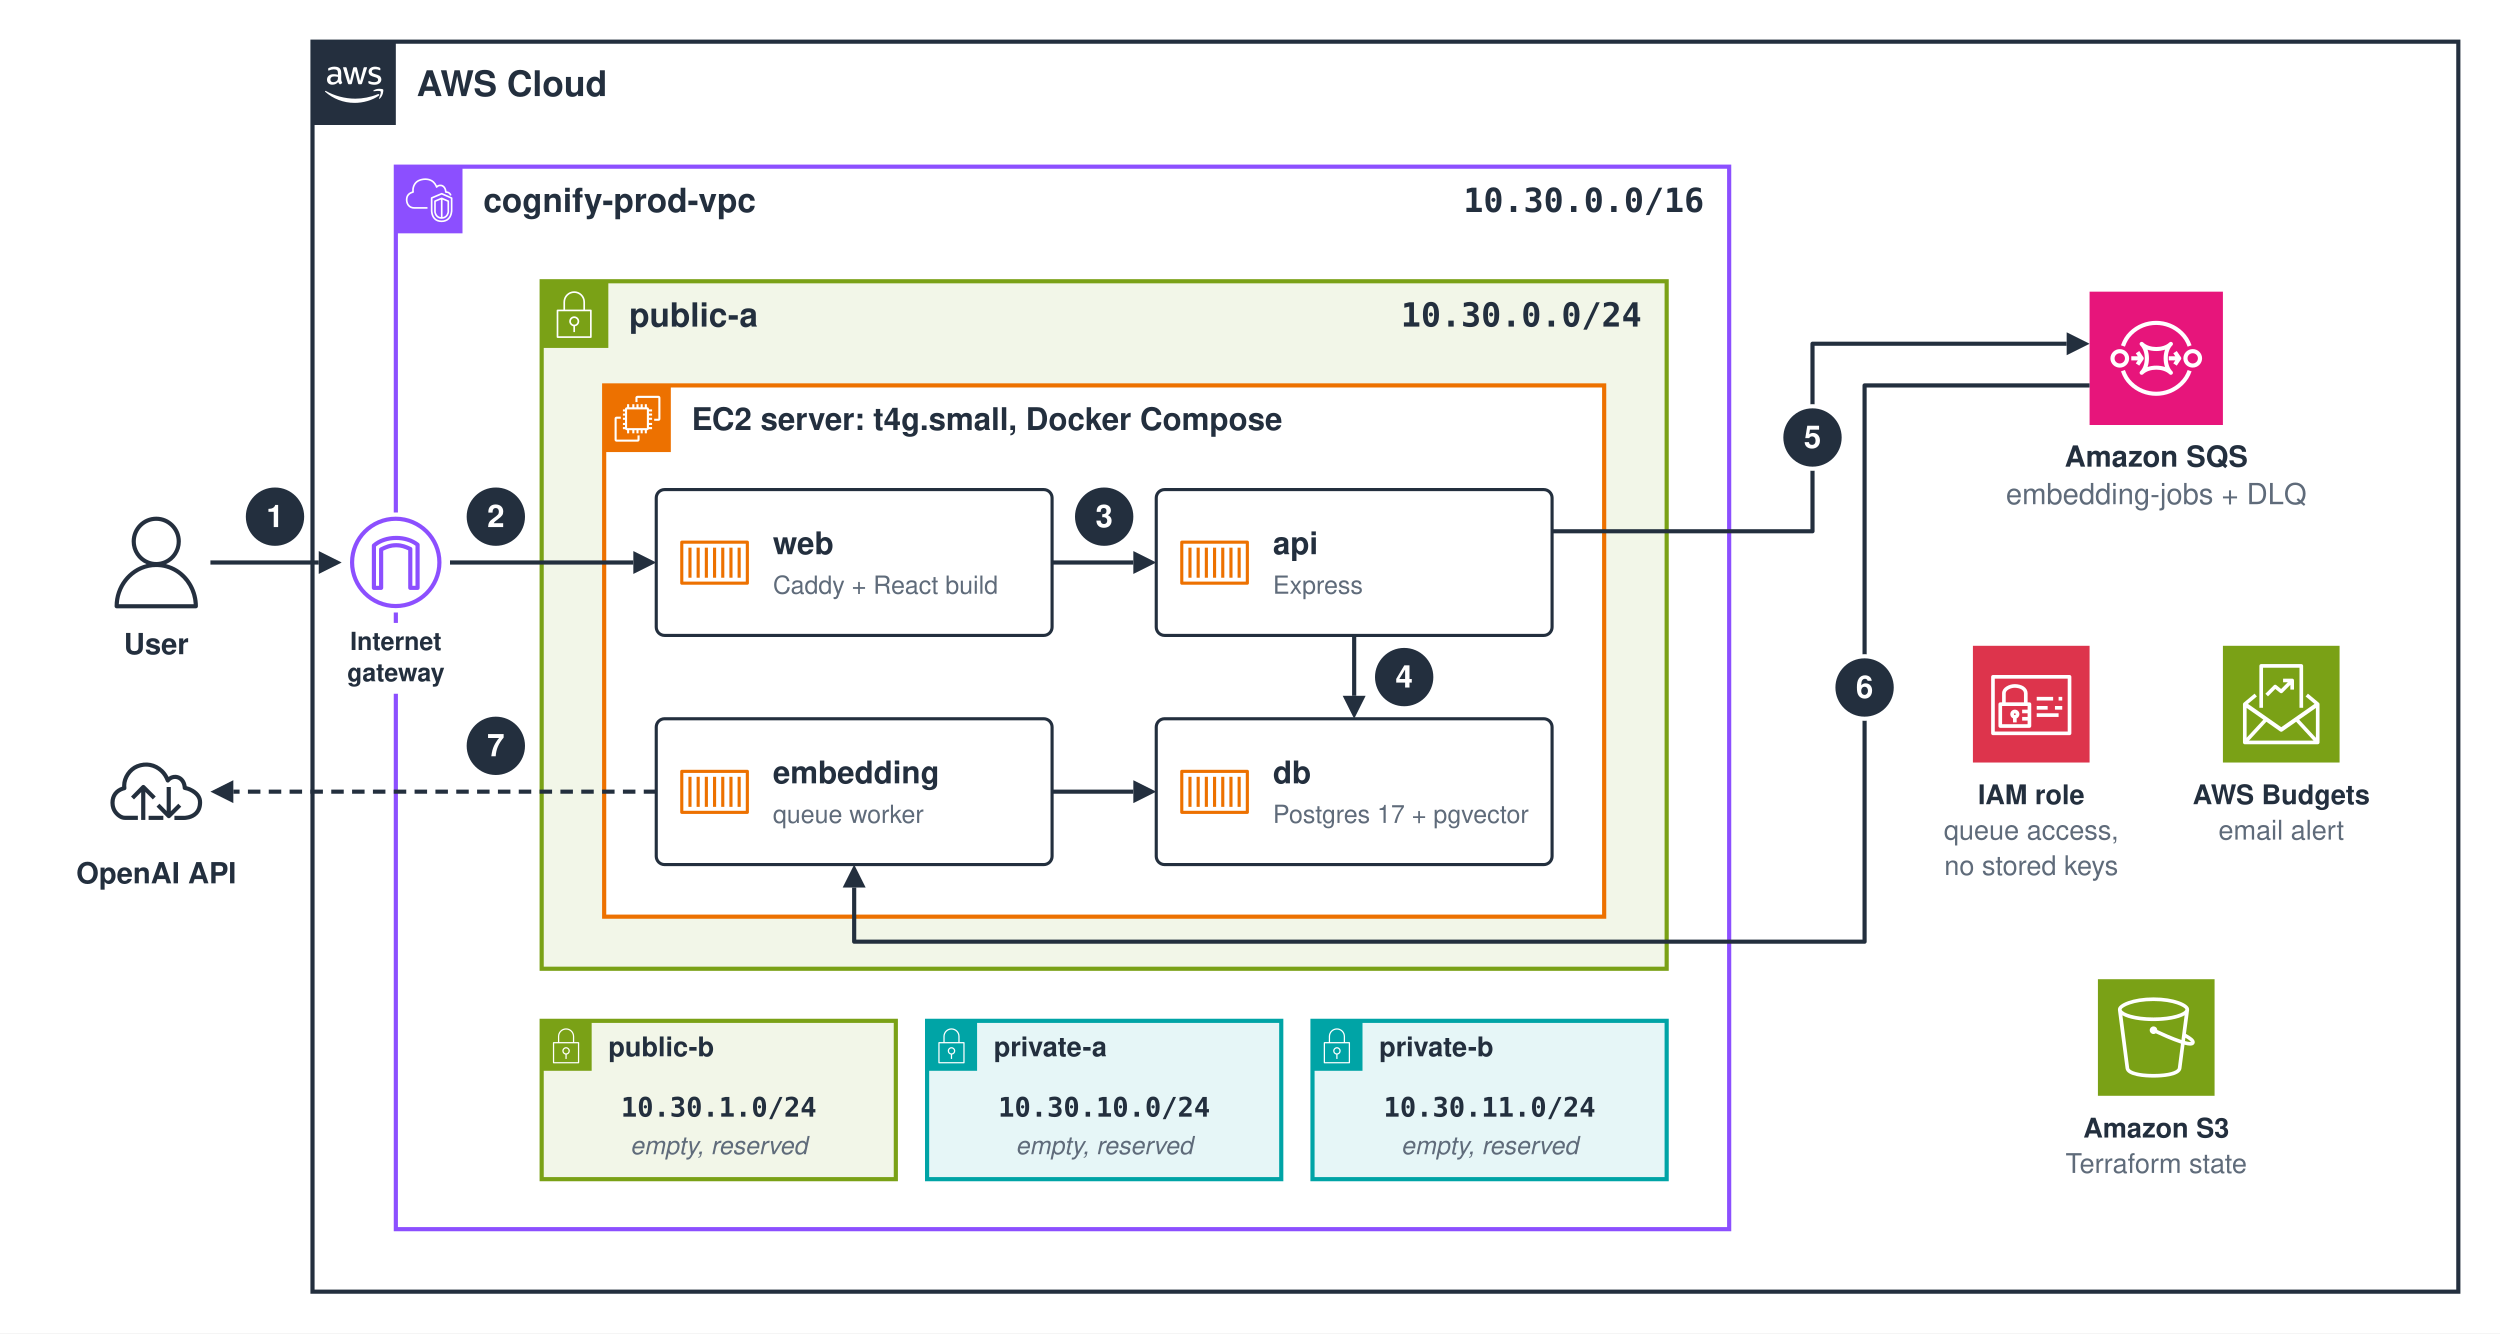
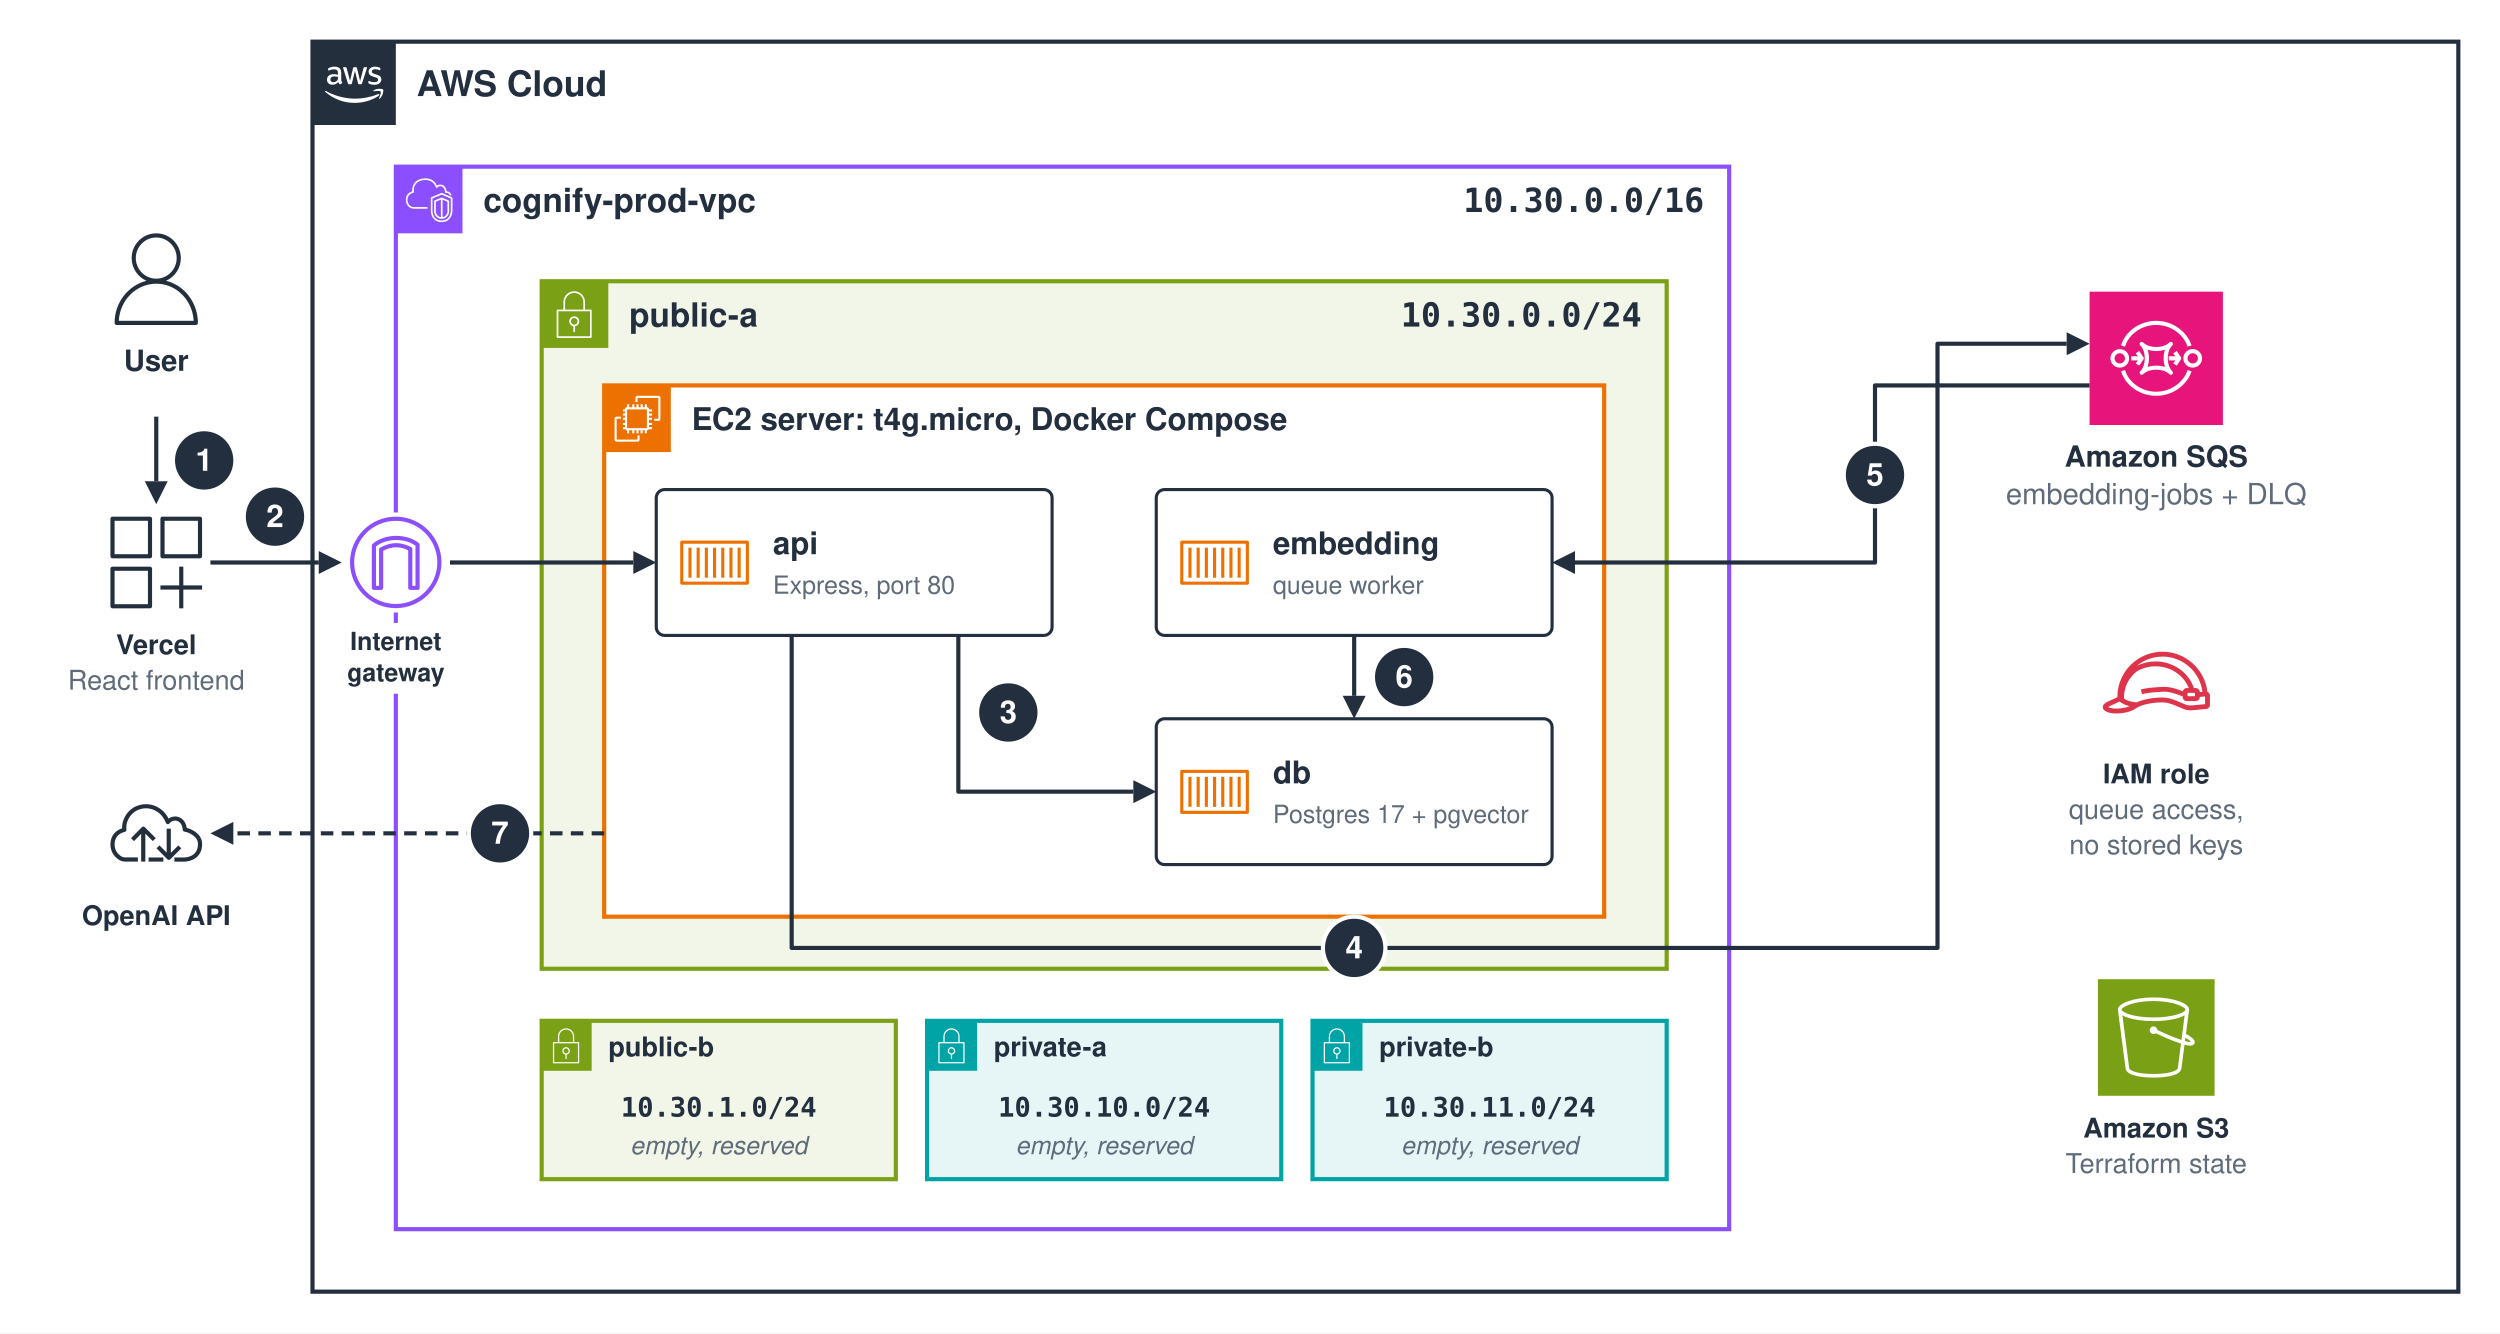
- <svg xmlns="http://www.w3.org/2000/svg" viewBox="0 0 1200 640" width="1200" height="640" role="img" aria-label="Target design: one EC2 instance running Docker Compose in a public subnet, with SQS, IAM, a budget alert and S3 for Terraform state">
+ <svg xmlns="http://www.w3.org/2000/svg" viewBox="0 0 1200 640" width="1200" height="640" role="img" aria-label="Design: a React frontend on Vercel, and one EC2 instance in a public subnet running the API, the embedding worker and Postgres, with SQS, an IAM role and S3 for Terraform state">
  <rect width="1200" height="640" fill="#fff" />
-   <svg x="51.0" y="246" width="48" height="48" viewBox="0 0 48 48">
+   <svg x="51.0" y="110" width="48" height="48" viewBox="0 0 48 48">
    <path fill="#242f3e" fill-rule="evenodd" d="M6.025 44c.499-9.915 8.37-17.822 17.975-17.822 3.248 0 6.43.914 9.205 2.644 5.149 3.211 8.448 8.961 8.769 15.178zm8.167-30.122c0-5.446 4.4-9.878 9.809-9.878 5.407 0 9.806 4.432 9.806 9.878 0 5.447-4.399 9.879-9.806 9.879-5.409 0-9.809-4.432-9.809-9.879m20.071 13.247a19.4 19.4 0 0 0-5.565-2.354 11.89 11.89 0 0 0 7.109-10.893C35.807 7.329 30.51 2 24.001 2c-6.512 0-11.809 5.329-11.809 11.878 0 4.877 2.938 9.072 7.125 10.9C10.545 26.981 4 35.2 4 45a1 1 0 0 0 1 1h38a1 1 0 0 0 1-1c0-7.281-3.731-14.13-9.737-17.875" />
  </svg>
-   <text x="75" y="314" font-family="'Helvetica Neue', Helvetica, Arial, sans-serif" font-size="14" font-weight="600" text-anchor="middle" fill="#232F3E">User</text>
-   <svg x="51.0" y="356" width="48" height="48" viewBox="0 0 48 48">
+   <text x="75" y="178" font-family="'Helvetica Neue', Helvetica, Arial, sans-serif" font-size="14" font-weight="600" text-anchor="middle" fill="#232F3E">User</text>
+   <svg x="51.0" y="246" width="48" height="48" viewBox="0 0 48 48">
+     <path fill="#232f3d" fill-rule="evenodd" d="M37 35h9v2h-9v9h-2v-9h-9v-2h9v-9h2zM4 44h16V28H4zm17-18H3a1 1 0 0 0-1 1v18a1 1 0 0 0 1 1h18a1 1 0 0 0 1-1V27a1 1 0 0 0-1-1m7-6h16V4H28zM45 2H27a1 1 0 0 0-1 1v18a1 1 0 0 0 1 1h18a1 1 0 0 0 1-1V3a1 1 0 0 0-1-1M4 20h16V4H4zM21 2H3a1 1 0 0 0-1 1v18a1 1 0 0 0 1 1h18a1 1 0 0 0 1-1V3a1 1 0 0 0-1-1" />
+   </svg>
+   <text x="75" y="314" font-family="'Helvetica Neue', Helvetica, Arial, sans-serif" font-size="13" font-weight="600" text-anchor="middle" fill="#232F3E">Vercel</text>
+   <text x="75" y="331" font-family="'Helvetica Neue', Helvetica, Arial, sans-serif" font-size="13" font-weight="400" text-anchor="middle" fill="#5F6B7A">React frontend</text>
+   <svg x="51.0" y="376" width="48" height="48" viewBox="0 0 48 48">
    <path fill="#232f3d" fill-rule="evenodd" d="m34.59 29.79-3.593 3.591V21.76h-2V33.27l-3.441-3.497-1.426 1.403 5.195 5.28c.188.19.443.297.709.298h.004c.265 0 .52-.106.707-.293l5.259-5.258zm-12.24-2.066 1.414-1.414-5.258-5.258a1 1 0 0 0-.707-.293h-.004a1 1 0 0 0-.709.3l-5.196 5.277 1.426 1.402 3.441-3.495v13.311h2V24.131zm-2.017 9.848 7.067.007.002-2-7.067-.007zm25.693-8.442c0 2.487-.754 4.498-2.243 5.975-2.451 2.435-6.007 2.485-6.287 2.485h-.012l-4.763-.005.002-2 4.768.005c.04 0 2.998-.02 4.894-1.914 1.089-1.088 1.641-2.617 1.641-4.546 0-1.182-.325-2.95-3.13-4.67-1.474-.903-2.855-1.2-3.379-1.286a1 1 0 0 1-.832-1.105c-.178-2.095-1.159-3.56-2.703-4.029-1.335-.404-2.764.068-3.645 1.204a.99.99 0 0 1-.941.376 1 1 0 0 1-.786-.64c-.618-1.666-1.511-3.063-2.655-4.157-1.41-1.348-5.28-4.249-10.751-2.039-3.135 1.267-5.593 4.905-5.593 8.283 0 .377.024.755.071 1.122a1 1 0 0 1-.817 1.111C7.02 23.764 4 25.157 4 29.298c0 3.145 1.799 4.884 3.308 5.79a3.36 3.36 0 0 0 1.721.473l6.152.006-.002 2-6.151-.006a5.35 5.35 0 0 1-2.75-.759C4.681 35.844 2 33.595 2 29.298c0-3.715 2.084-6.547 5.623-7.719q-.012-.255-.012-.512c0-4.204 2.943-8.562 6.845-10.137 4.545-1.837 9.361-.919 12.882 2.448 1.032.986 1.89 2.172 2.559 3.536a5.3 5.3 0 0 1 4.665-.788c2.189.664 3.672 2.597 4.053 5.234 1.133.282 2.31.772 3.326 1.395 2.749 1.683 4.085 3.77 4.085 6.375" />
  </svg>
-   <text x="75" y="424" font-family="'Helvetica Neue', Helvetica, Arial, sans-serif" font-size="14" font-weight="600" text-anchor="middle" fill="#232F3E">OpenAI API</text>
+   <text x="75" y="444" font-family="'Helvetica Neue', Helvetica, Arial, sans-serif" font-size="13" font-weight="600" text-anchor="middle" fill="#232F3E">OpenAI API</text>
  <rect x="150" y="20" width="1030" height="600" rx="0" fill="none" stroke="#232F3E" stroke-width="2" />
  <svg x="150" y="20" width="40" height="40" viewBox="0 0 40 40">
    <g fill="none" fill-rule="evenodd">
      <path fill="#242f3e" d="M0 0h40v40H0z" />
      <path fill="#fff" d="M32.698 23.9c.361.47-.4 2.4-.74 3.264-.105.262.117.365.35.168 1.512-1.284 1.904-3.975 1.593-4.363-.307-.386-2.95-.717-4.563.432-.249.177-.206.42.07.389.907-.112 2.93-.357 3.29.11m-.842 2.01c.518-.378.074-.941-.454-.72-3.513 1.464-7.327 2.173-10.8 2.173-5.143 0-10.127-1.39-14.156-3.695-.352-.202-.613.155-.319.414 3.733 3.316 8.67 5.309 14.147 5.309 3.91 0 8.451-1.208 11.582-3.481m-2.144-5.215a6.6 6.6 0 0 1-1.459-.161q-.714-.163-1.093-.373-.233-.128-.29-.258a.7.7 0 0 1-.059-.26v-.47q0-.29.216-.292.083.002.173.033.091.034.241.098.48.21 1.044.324.564.113 1.126.113.895 0 1.384-.308a.97.97 0 0 0 .49-.873.88.88 0 0 0-.258-.65q-.256-.258-.952-.484l-1.375-.421q-1.045-.325-1.517-.938a2.17 2.17 0 0 1-.472-1.347q0-.581.258-1.027.255-.445.676-.761.427-.314.99-.478A4.3 4.3 0 0 1 30.025 12q.315 0 .64.04a6.3 6.3 0 0 1 1.15.252q.248.082.4.162a.9.9 0 0 1 .28.227.5.5 0 0 1 .083.308v.436q0 .291-.217.29-.114.002-.364-.111c-.54-.24-1.15-.356-1.82-.356q-.815 0-1.262.258-.448.26-.448.827 0 .388.283.655.281.267 1.044.51l1.342.423q1.028.322 1.466.888.441.568.441 1.295 0 .6-.25 1.078-.248.477-.689.817a3.1 3.1 0 0 1-1.05.518q-.615.179-1.343.178m-12.165-.244q-.248.002-.365-.087-.117-.09-.199-.365l-2.222-7.157a1.8 1.8 0 0 1-.082-.371q0-.227.233-.227h.927q.265 0 .374.09.106.086.19.364l1.59 6.12 1.477-6.12q.066-.278.181-.364.116-.09.38-.09h.765q.263 0 .38.09.116.086.182.364l1.493 6.2 1.64-6.2q.082-.278.19-.364.109-.09.373-.09h.878q.233 0 .233.227a1 1 0 0 1-.016.144 2 2 0 0 1-.068.227l-2.286 7.157q-.083.275-.2.365-.116.088-.364.087h-.813q-.264.001-.38-.094-.116-.099-.182-.373l-1.476-5.96-1.457 5.96q-.067.274-.183.373-.116.095-.38.094zM9.94 19.449q.465 0 .98-.17.513-.17.893-.592.232-.259.324-.591.09-.33.09-.801v-.388a8 8 0 0 0-1.757-.211q-.945 0-1.408.373-.464.37-.465 1.07 0 .645.35.978.347.332.993.332m3.846-1.408q0 .517.107.825.11.31.307.664a.4.4 0 0 1 .066.209q0 .148-.182.276l-.597.39a.5.5 0 0 1-.248.08.4.4 0 0 1-.282-.128 2 2 0 0 1-.339-.43 6 6 0 0 1-.29-.544q-1.112 1.28-2.785 1.28-1.194.001-1.89-.664-.696-.664-.696-1.78 0-1.182.863-1.903.86-.72 2.32-.721.48 0 1.002.073t1.084.203v-.68q.001-1.052-.446-1.482-.446-.428-1.54-.428a4.5 4.5 0 0 0-1.02.12 7.5 7.5 0 0 0-1.02.315 3 3 0 0 1-.33.122.7.7 0 0 1-.15.024q-.199.001-.2-.292v-.452q.001-.228.068-.323.066-.099.265-.195a6 6 0 0 1 1.192-.421 6 6 0 0 1 1.476-.18c1.126 0 1.952.254 2.477.754q.787.753.788 2.275z" />
    </g>
  </svg>
  <text x="200" y="46.12" font-family="'Helvetica Neue', Helvetica, Arial, sans-serif" font-size="17" font-weight="600" text-anchor="start" fill="#232F3E">AWS Cloud</text>
  <rect x="190" y="80" width="640" height="510" rx="0" fill="none" stroke="#8C4FFF" stroke-width="2" />
  <svg x="190" y="80" width="32" height="32" viewBox="0 0 40 40">
    <g fill="none" fill-rule="evenodd">
      <path fill="#8c4fff" d="M0 0h40v40H0z" />
      <path fill="#fff" d="m30.97 21.03-2.943-1.264v10.49c2.545-.353 2.932-2.969 2.948-3.088zm-3.943 9.24V19.76l-3.035 1.272v6.201c.013.054.445 2.767 3.035 3.036m.306-11.723a.5.5 0 0 1 .39.001l3.945 1.692a.5.5 0 0 1 .303.46v6.533c-.183 1.447-1.357 4.063-4.527 4.063-3.075 0-4.254-2.612-4.448-3.994l-.004-6.603c0-.2.12-.383.306-.46zm5.65.637-5.461-2.406-5.53 2.327v7.128c-.001.042-.054 2.868 1.657 4.623.917.941 2.194 1.42 3.795 1.42 1.602 0 2.887-.48 3.819-1.423 1.735-1.758 1.72-4.585 1.72-4.613zM31.98 31.55c-1.127 1.144-2.654 1.725-4.536 1.725-1.884 0-3.404-.58-4.517-1.727-2.005-2.063-1.94-5.197-1.935-5.329v-7.446a.5.5 0 0 1 .305-.46l6.035-2.54a.5.5 0 0 1 .396.003l5.956 2.625c.182.08.299.26.299.457v7.375c.002.125.027 3.255-2.003 5.317m-20.988-7.314h8v1h-8c-2.811 0-4.811-2.016-4.98-5.016A4 4 0 0 1 6 19.841c0-2.509 1.318-4.223 3.817-4.979a8 8 0 0 1-.032-.647c0-2.916 1.577-5.445 4.017-6.445 3.298-1.348 7.042-.894 9.106 1.104a8.2 8.2 0 0 1 1.76 2.485c.609-.45 1.4-.66 2.349-.614 1.78.09 3.149 1.713 3.433 4.007 1.498.124 2.485.883 3.01 2.308l-.937.346c-.428-1.157-1.208-1.673-2.531-1.673a.5.5 0 0 1-.5-.47c-.138-2.338-1.406-3.463-2.526-3.519-.945-.053-1.645.22-2.08.791a.5.5 0 0 1-.472.193.5.5 0 0 1-.395-.323 7.4 7.4 0 0 0-1.807-2.814c-1.788-1.73-5.09-2.099-8.031-.895-2.063.845-3.396 3.011-3.396 5.52 0 .272.035.695.066.958a.5.5 0 0 1-.376.544C8.169 16.29 7 17.678 7 19.841c0 .101-.001.201.009.302.14 2.495 1.703 4.093 3.983 4.093" />
    </g>
  </svg>
  <text x="232" y="101.76" font-family="'Helvetica Neue', Helvetica, Arial, sans-serif" font-size="16" font-weight="600" text-anchor="start" fill="#232F3E">cognify-prod-vpc</text>
  <text x="818" y="101.76" font-family="Menlo, Consolas, 'DejaVu Sans Mono', monospace" font-size="16" font-weight="700" text-anchor="end" fill="#232F3E">10.30.0.0/16</text>
  <rect x="260" y="135" width="540" height="330" rx="0" fill="#F2F6E8" stroke="#7AA116" stroke-width="2" />
  <svg x="260" y="135" width="32" height="32" viewBox="0 0 40 40">
    <g fill="none" fill-rule="evenodd">
      <path fill="#7aa116" d="M0 0h40v40H0z" />
      <path fill="#fff" d="M19.536 22.049c1.106 0 2.006.899 2.006 2.005s-.9 2.006-2.006 2.006-2.006-.9-2.006-2.006.9-2.005 2.006-2.005m-.524 4.958v3.494h1v-3.489a3 3 0 0 0 2.53-2.958 3.01 3.01 0 0 0-3.006-3.005 3.01 3.01 0 0 0-3.006 3.005 3.006 3.006 0 0 0 2.482 2.953M10 33.014h19.012V18H10zm4.046-20.53A5.49 5.49 0 0 1 19.529 7a5.49 5.49 0 0 1 5.483 5.484V17H14.046zM29.512 17h-3.5v-4.516A6.49 6.49 0 0 0 19.529 6a6.49 6.49 0 0 0-6.483 6.484V17H9.5a.5.5 0 0 0-.5.5v16.014a.5.5 0 0 0 .5.5h20.012a.5.5 0 0 0 .5-.5V17.5a.5.5 0 0 0-.5-.5" />
    </g>
  </svg>
  <text x="302" y="156.76" font-family="'Helvetica Neue', Helvetica, Arial, sans-serif" font-size="16" font-weight="600" text-anchor="start" fill="#232F3E">public-a</text>
  <text x="788" y="156.76" font-family="Menlo, Consolas, 'DejaVu Sans Mono', monospace" font-size="16" font-weight="700" text-anchor="end" fill="#232F3E">10.30.0.0/24</text>
  <rect x="290" y="185" width="480" height="255" rx="0" fill="#fff" stroke="#ED7100" stroke-width="2" />
  <svg x="290" y="185" width="32" height="32" viewBox="0 0 64 64">
    <g fill="none" fill-rule="evenodd">
      <path fill="#ed7100" d="M0 0h64v64H0z" />
      <path fill="#fff" d="M22 41h19V23H22zm21-18h3v2h-3v2h3v2h-3v2h3v2h-3v3h3v2h-3v2h3v2h-3.137c-.255.587-.84 1-1.519 1H41v3h-2v-3h-2v3h-2v-3h-2v3h-2v-3h-2v3h-2v-3h-3v3h-2v-3h-.344a1.66 1.66 0 0 1-1.519-1H18v-2h2v-2h-2v-2h2v-3h-2v-2h2v-2h-2v-2h2v-2h-2v-2h2v-.344c0-.913.743-1.656 1.656-1.656H22v-3h2v3h3v-3h2v3h2v-3h2v3h2v-3h2v3h2v-3h2v3h.344c.913 0 1.656.743 1.656 1.656zM32 52H12V32h4v-2h-4.157A1.845 1.845 0 0 0 10 31.843v20.314c0 1.016.826 1.843 1.843 1.843h20.314A1.845 1.845 0 0 0 34 52.157V48h-2zm22-40.157v20.314A1.845 1.845 0 0 1 52.157 34H48v-2h4V12H32v4h-2v-4.157c0-1.016.826-1.843 1.843-1.843h20.314c1.017 0 1.843.827 1.843 1.843" />
    </g>
  </svg>
-   <text x="332" y="206.4" font-family="'Helvetica Neue', Helvetica, Arial, sans-serif" font-size="15" font-weight="600" text-anchor="start" fill="#232F3E">EC2 server: t4g.small, Docker Compose</text>
+   <text x="332" y="206.4" font-family="'Helvetica Neue', Helvetica, Arial, sans-serif" font-size="15" font-weight="600" text-anchor="start" fill="#232F3E">EC2 server: t4g.micro, Docker Compose</text>
  <rect x="315" y="235" width="190" height="70" rx="4" fill="#fff" stroke="#232F3E" stroke-width="1.5" />
  <svg x="325" y="252" width="36" height="36" viewBox="0 0 48 48">
    <path fill="#ed7100" fill-rule="evenodd" d="M38.725 33.735h2V14.497h-2zm-5.246 0h2V14.497h-2zm-5.247 0h2V14.497h-2zm-5.246 0h2V14.497h-2zm-5.247 0h2V14.497h-2zm-5.246 0h2V14.497h-2zm-5.247 0h2V14.497h-2zm-3.247 2.497h39.973V12H3.999zM44.972 10H3a1 1 0 0 0-1 1v26.233a1 1 0 0 0 1 1h41.972a1 1 0 0 0 1-1V11a1 1 0 0 0-1-1" />
  </svg>
-   <text x="371" y="266" font-family="'Helvetica Neue', Helvetica, Arial, sans-serif" font-size="15" font-weight="700" text-anchor="start" fill="#232F3E">web</text>
-   <text x="371" y="285" font-family="'Helvetica Neue', Helvetica, Arial, sans-serif" font-size="12" font-weight="400" text-anchor="start" fill="#5F6B7A">Caddy + React build</text>
+   <text x="371" y="266" font-family="'Helvetica Neue', Helvetica, Arial, sans-serif" font-size="15" font-weight="700" text-anchor="start" fill="#232F3E">api</text>
+   <text x="371" y="285" font-family="'Helvetica Neue', Helvetica, Arial, sans-serif" font-size="12" font-weight="400" text-anchor="start" fill="#5F6B7A">Express, port 80</text>
  <rect x="555" y="235" width="190" height="70" rx="4" fill="#fff" stroke="#232F3E" stroke-width="1.5" />
  <svg x="565" y="252" width="36" height="36" viewBox="0 0 48 48">
    <path fill="#ed7100" fill-rule="evenodd" d="M38.725 33.735h2V14.497h-2zm-5.246 0h2V14.497h-2zm-5.247 0h2V14.497h-2zm-5.246 0h2V14.497h-2zm-5.247 0h2V14.497h-2zm-5.246 0h2V14.497h-2zm-5.247 0h2V14.497h-2zm-3.247 2.497h39.973V12H3.999zM44.972 10H3a1 1 0 0 0-1 1v26.233a1 1 0 0 0 1 1h41.972a1 1 0 0 0 1-1V11a1 1 0 0 0-1-1" />
  </svg>
-   <text x="611" y="266" font-family="'Helvetica Neue', Helvetica, Arial, sans-serif" font-size="15" font-weight="700" text-anchor="start" fill="#232F3E">api</text>
-   <text x="611" y="285" font-family="'Helvetica Neue', Helvetica, Arial, sans-serif" font-size="12" font-weight="400" text-anchor="start" fill="#5F6B7A">Express</text>
-   <rect x="315" y="345" width="190" height="70" rx="4" fill="#fff" stroke="#232F3E" stroke-width="1.5" />
-   <svg x="325" y="362" width="36" height="36" viewBox="0 0 48 48">
-     <path fill="#ed7100" fill-rule="evenodd" d="M38.725 33.735h2V14.497h-2zm-5.246 0h2V14.497h-2zm-5.247 0h2V14.497h-2zm-5.246 0h2V14.497h-2zm-5.247 0h2V14.497h-2zm-5.246 0h2V14.497h-2zm-5.247 0h2V14.497h-2zm-3.247 2.497h39.973V12H3.999zM44.972 10H3a1 1 0 0 0-1 1v26.233a1 1 0 0 0 1 1h41.972a1 1 0 0 0 1-1V11a1 1 0 0 0-1-1" />
-   </svg>
-   <text x="371" y="376" font-family="'Helvetica Neue', Helvetica, Arial, sans-serif" font-size="15" font-weight="700" text-anchor="start" fill="#232F3E">embedding</text>
-   <text x="371" y="395" font-family="'Helvetica Neue', Helvetica, Arial, sans-serif" font-size="12" font-weight="400" text-anchor="start" fill="#5F6B7A">queue worker</text>
+   <text x="611" y="266" font-family="'Helvetica Neue', Helvetica, Arial, sans-serif" font-size="15" font-weight="700" text-anchor="start" fill="#232F3E">embedding</text>
+   <text x="611" y="285" font-family="'Helvetica Neue', Helvetica, Arial, sans-serif" font-size="12" font-weight="400" text-anchor="start" fill="#5F6B7A">queue worker</text>
  <rect x="555" y="345" width="190" height="70" rx="4" fill="#fff" stroke="#232F3E" stroke-width="1.5" />
  <svg x="565" y="362" width="36" height="36" viewBox="0 0 48 48">
    <path fill="#ed7100" fill-rule="evenodd" d="M38.725 33.735h2V14.497h-2zm-5.246 0h2V14.497h-2zm-5.247 0h2V14.497h-2zm-5.246 0h2V14.497h-2zm-5.247 0h2V14.497h-2zm-5.246 0h2V14.497h-2zm-5.247 0h2V14.497h-2zm-3.247 2.497h39.973V12H3.999zM44.972 10H3a1 1 0 0 0-1 1v26.233a1 1 0 0 0 1 1h41.972a1 1 0 0 0 1-1V11a1 1 0 0 0-1-1" />
  </svg>
  <text x="611" y="376" font-family="'Helvetica Neue', Helvetica, Arial, sans-serif" font-size="15" font-weight="700" text-anchor="start" fill="#232F3E">db</text>
  <text x="611" y="395" font-family="'Helvetica Neue', Helvetica, Arial, sans-serif" font-size="12" font-weight="400" text-anchor="start" fill="#5F6B7A">Postgres 17 + pgvector</text>
  <rect x="260" y="490" width="170" height="76" rx="0" fill="#F2F6E8" stroke="#7AA116" stroke-width="2" />
  <svg x="260" y="490" width="24" height="24" viewBox="0 0 40 40">
    <g fill="none" fill-rule="evenodd">
      <path fill="#7aa116" d="M0 0h40v40H0z" />
      <path fill="#fff" d="M19.536 22.049c1.106 0 2.006.899 2.006 2.005s-.9 2.006-2.006 2.006-2.006-.9-2.006-2.006.9-2.005 2.006-2.005m-.524 4.958v3.494h1v-3.489a3 3 0 0 0 2.53-2.958 3.01 3.01 0 0 0-3.006-3.005 3.01 3.01 0 0 0-3.006 3.005 3.006 3.006 0 0 0 2.482 2.953M10 33.014h19.012V18H10zm4.046-20.53A5.49 5.49 0 0 1 19.529 7a5.49 5.49 0 0 1 5.483 5.484V17H14.046zM29.512 17h-3.5v-4.516A6.49 6.49 0 0 0 19.529 6a6.49 6.49 0 0 0-6.483 6.484V17H9.5a.5.5 0 0 0-.5.5v16.014a.5.5 0 0 0 .5.5h20.012a.5.5 0 0 0 .5-.5V17.5a.5.5 0 0 0-.5-.5" />
    </g>
  </svg>
  <text x="292" y="507" font-family="'Helvetica Neue', Helvetica, Arial, sans-serif" font-size="13" font-weight="600" text-anchor="start" fill="#232F3E">public-b</text>
  <text x="345" y="536" font-family="Menlo, Consolas, 'DejaVu Sans Mono', monospace" font-size="13" font-weight="700" text-anchor="middle" fill="#232F3E">10.30.1.0/24</text>
  <text x="345" y="554" font-family="'Helvetica Neue', Helvetica, Arial, sans-serif" font-size="12" font-weight="400" text-anchor="middle" fill="#5F6B7A" font-style="italic">empty, reserved</text>
  <rect x="445" y="490" width="170" height="76" rx="0" fill="#E6F6F7" stroke="#00A4A6" stroke-width="2" />
  <svg x="445" y="490" width="24" height="24" viewBox="0 0 40 40">
    <g fill="none" fill-rule="evenodd">
      <path fill="#00a4a6" d="M0 0h40v40H0z" />
      <path fill="#fff" d="M19.536 22.049c1.106 0 2.006.899 2.006 2.005s-.9 2.006-2.006 2.006-2.006-.9-2.006-2.006.9-2.005 2.006-2.005m-.524 4.958v3.494h1v-3.489a3 3 0 0 0 2.53-2.958 3.01 3.01 0 0 0-3.006-3.005 3.01 3.01 0 0 0-3.006 3.005 3.006 3.006 0 0 0 2.482 2.953M10 33.014h19.012V18H10zm4.046-20.53A5.49 5.49 0 0 1 19.529 7a5.49 5.49 0 0 1 5.483 5.484V17H14.046zM29.512 17h-3.5v-4.516A6.49 6.49 0 0 0 19.529 6a6.49 6.49 0 0 0-6.483 6.484V17H9.5a.5.5 0 0 0-.5.5v16.014a.5.5 0 0 0 .5.5h20.012a.5.5 0 0 0 .5-.5V17.5a.5.5 0 0 0-.5-.5" />
    </g>
  </svg>
  <text x="477" y="507" font-family="'Helvetica Neue', Helvetica, Arial, sans-serif" font-size="13" font-weight="600" text-anchor="start" fill="#232F3E">private-a</text>
  <text x="530" y="536" font-family="Menlo, Consolas, 'DejaVu Sans Mono', monospace" font-size="13" font-weight="700" text-anchor="middle" fill="#232F3E">10.30.10.0/24</text>
  <text x="530" y="554" font-family="'Helvetica Neue', Helvetica, Arial, sans-serif" font-size="12" font-weight="400" text-anchor="middle" fill="#5F6B7A" font-style="italic">empty, reserved</text>
  <rect x="630" y="490" width="170" height="76" rx="0" fill="#E6F6F7" stroke="#00A4A6" stroke-width="2" />
  <svg x="630" y="490" width="24" height="24" viewBox="0 0 40 40">
    <g fill="none" fill-rule="evenodd">
      <path fill="#00a4a6" d="M0 0h40v40H0z" />
      <path fill="#fff" d="M19.536 22.049c1.106 0 2.006.899 2.006 2.005s-.9 2.006-2.006 2.006-2.006-.9-2.006-2.006.9-2.005 2.006-2.005m-.524 4.958v3.494h1v-3.489a3 3 0 0 0 2.53-2.958 3.01 3.01 0 0 0-3.006-3.005 3.01 3.01 0 0 0-3.006 3.005 3.006 3.006 0 0 0 2.482 2.953M10 33.014h19.012V18H10zm4.046-20.53A5.49 5.49 0 0 1 19.529 7a5.49 5.49 0 0 1 5.483 5.484V17H14.046zM29.512 17h-3.5v-4.516A6.49 6.49 0 0 0 19.529 6a6.49 6.49 0 0 0-6.483 6.484V17H9.5a.5.5 0 0 0-.5.5v16.014a.5.5 0 0 0 .5.5h20.012a.5.5 0 0 0 .5-.5V17.5a.5.5 0 0 0-.5-.5" />
    </g>
  </svg>
  <text x="662" y="507" font-family="'Helvetica Neue', Helvetica, Arial, sans-serif" font-size="13" font-weight="600" text-anchor="start" fill="#232F3E">private-b</text>
  <text x="715" y="536" font-family="Menlo, Consolas, 'DejaVu Sans Mono', monospace" font-size="13" font-weight="700" text-anchor="middle" fill="#232F3E">10.30.11.0/24</text>
  <text x="715" y="554" font-family="'Helvetica Neue', Helvetica, Arial, sans-serif" font-size="12" font-weight="400" text-anchor="middle" fill="#5F6B7A" font-style="italic">empty, reserved</text>
  <rect x="166" y="246" width="48" height="48" rx="0" fill="#fff" />
  <svg x="166" y="246" width="48" height="48" viewBox="0 0 48 48">
    <path fill="#8c4fff" fill-rule="evenodd" d="M33.431 35.178h-1.498V17.502a1 1 0 0 0-.589-.911l-.092-.042c-2.009-.907-4.088-1.846-7.076-1.846-3.123 0-5.415 1.009-7.68 2.134a1 1 0 0 0-.556.896v17.445h-1.463V16.312c2.434-1.98 5.943-3.107 9.71-3.107 3.5 0 6.838.997 9.244 2.748zm-9.245-23.973c-4.425 0-8.569 1.419-11.37 3.895a1 1 0 0 0-.339.749v20.329a1 1 0 0 0 1 1h3.463a1 1 0 0 0 1-1V18.356c1.92-.927 3.78-1.653 6.236-1.653 2.335 0 4.033.675 5.757 1.446v18.029a1 1 0 0 0 1 1h3.498a1 1 0 0 0 1-1v-20.72c0-.304-.139-.592-.378-.783-2.774-2.205-6.735-3.47-10.867-3.47m-.232 32.704C12.952 43.909 4 34.957 4 23.954S12.952 4 23.954 4C34.957 4 43.91 12.95 43.91 23.954c0 11.003-8.952 19.955-19.955 19.955m0-41.91C11.848 2 2 11.85 2 23.955c0 12.107 9.85 21.955 21.955 21.955 12.106 0 21.955-9.848 21.955-21.955C45.91 11.849 36.06 2 23.954 2" />
  </svg>
  <rect x="160" y="299" width="60" height="34" rx="0" fill="#fff" />
  <text x="190" y="312" font-family="'Helvetica Neue', Helvetica, Arial, sans-serif" font-size="12" font-weight="600" text-anchor="middle" fill="#232F3E">Internet</text>
  <text x="190" y="327" font-family="'Helvetica Neue', Helvetica, Arial, sans-serif" font-size="12" font-weight="600" text-anchor="middle" fill="#232F3E">gateway</text>
  <svg x="1003.0" y="140" width="64" height="64" viewBox="0 0 64 64">
    <g fill="none" fill-rule="evenodd">
      <path fill="#e7157b" d="M0 0h64v64H0z" />
      <path fill="#fff" d="m23.847 35.514 1.999-2.95a.98.98 0 0 0 .002-1.096l-2-2.976-1.665 1.092.96 1.429h-3.127v1.975h3.136l-.967 1.427zm17.996-.002 2-2.964a.98.98 0 0 0 0-1.096l-2-2.962-1.664 1.095.964 1.429h-3.131v1.975h3.13l-.963 1.427zM28.494 32c0 1.485-.232 2.896-.667 4.154a13.4 13.4 0 0 1 4.188-.654c1.44 0 2.879.218 4.188.654-.434-1.258-.667-2.669-.667-4.154 0-1.483.233-2.894.667-4.152-2.62.872-5.755.872-8.376 0 .435 1.258.667 2.669.667 4.152m-4.19 7.62a.98.98 0 0 1 0-1.397c1.372-1.356 2.19-3.682 2.19-6.223 0-2.539-.818-4.865-2.19-6.221a.98.98 0 0 1 0-1.397 1.007 1.007 0 0 1 1.413 0c2.942 2.907 9.654 2.907 12.597 0a1.007 1.007 0 0 1 1.414 0 .98.98 0 0 1 0 1.397c-1.373 1.356-2.193 3.682-2.193 6.221s.82 4.867 2.193 6.223a.98.98 0 0 1 0 1.397 1 1 0 0 1-.707.29 1 1 0 0 1-.707-.29c-2.943-2.907-9.655-2.907-12.597 0a1.007 1.007 0 0 1-1.414 0m26.969-9.357a2.5 2.5 0 0 0-1.764-.722 2.5 2.5 0 0 0-1.763.722 2.43 2.43 0 0 0-.731 1.741c0 .66.26 1.278.73 1.743a2.52 2.52 0 0 0 3.528 0 2.446 2.446 0 0 0 0-3.484m1.413 4.88a4.5 4.5 0 0 1-3.177 1.3 4.5 4.5 0 0 1-3.177-1.3 4.38 4.38 0 0 1-1.317-3.139c0-1.185.468-2.3 1.317-3.139a4.5 4.5 0 0 1 3.177-1.3c1.2 0 2.329.462 3.177 1.301a4.406 4.406 0 0 1 0 6.277M16.254 30.28a2.5 2.5 0 0 0-1.762-.721c-.667 0-1.293.256-1.765.72a2.447 2.447 0 0 0 0 3.486c.942.929 2.586.93 3.527 0a2.447 2.447 0 0 0 0-3.485m1.414 4.881a4.5 4.5 0 0 1-3.176 1.3 4.5 4.5 0 0 1-3.178-1.3 4.407 4.407 0 0 1 0-6.278 4.5 4.5 0 0 1 3.178-1.3c1.2 0 2.328.462 3.176 1.3a4.407 4.407 0 0 1 0 6.278m25.763 8.175c-6.329 6.253-16.627 6.253-22.956 0-1.634-1.614-2.651-3.275-3.513-5.732l-1.89.647c.968 2.762 2.125 4.64 3.99 6.481C22.616 48.245 27.284 50 31.952 50c4.67 0 9.338-1.755 12.892-5.268 1.989-1.964 3.22-3.904 4.111-6.485l-1.891-.64c-.788 2.279-1.874 3.991-3.633 5.729M16.96 26.399l-1.887-.649c.96-2.728 2.153-4.667 3.993-6.484 7.105-7.021 18.667-7.021 25.772 0 1.943 1.919 3.211 3.919 4.114 6.484l-1.887.649c-.81-2.3-1.899-4.016-3.64-5.737-6.327-6.25-16.62-6.25-22.946 0-1.633 1.614-2.653 3.277-3.519 5.737" />
    </g>
  </svg>
  <text x="1035" y="224" font-family="'Helvetica Neue', Helvetica, Arial, sans-serif" font-size="14" font-weight="600" text-anchor="middle" fill="#232F3E">Amazon SQS</text>
  <text x="1035" y="242" font-family="'Helvetica Neue', Helvetica, Arial, sans-serif" font-size="14" font-weight="400" text-anchor="middle" fill="#5F6B7A">embedding-jobs + DLQ</text>
-   <svg x="947.0" y="310" width="56" height="56" viewBox="0 0 64 64">
-     <g fill="none" fill-rule="evenodd">
-       <path fill="#dd344c" d="M0 0h64v64H0z" />
-       <path fill="#fff" d="M12 47h40V18H12zm42-30v31a1 1 0 0 1-1 1H11a1 1 0 0 1-1-1V17a1 1 0 0 1 1-1h42a1 1 0 0 1 1 1M35 39h12v-2H35zm10-4h4v-2h-4zm-10 0h6v-2h-6zm-12.5 2.5a.5.5 0 1 0 1.002-.002.5.5 0 0 0-1.002.002m3 0a2.5 2.5 0 0 1-1.5 2.288V42h-2v-2.212a2.5 2.5 0 0 1-1.5-2.288c0-1.378 1.121-2.5 2.5-2.5s2.5 1.122 2.5 2.5M16 42.995 29.995 43l.001-2H27v-2h2.997l.001-2H27v-2h2.999L30 33.005 16.005 33zm2-11.994 10.001.003.001-5.004c0-1.024-.802-1.727-1.28-2.055-.875-.6-2.548-.945-3.72-.945H23c-2.127 0-4.997 1.232-4.998 3zm-3.707 13.7a1 1 0 0 1-.293-.707L14.005 32a1 1 0 0 1 1-1H16l.002-5c.001-3.089 3.874-5 6.998-5h.002c1.565 0 3.651.473 4.852 1.295 1.385.951 2.149 2.267 2.148 3.705l-.001 5.005.999.001a1 1 0 0 1 1 1L31.995 44a1 1 0 0 1-1 1L15 44.994a1 1 0 0 1-.707-.293M47 30h2v-2h-2zm-12 0h9v-2h-9z" />
-     </g>
+   <svg x="1007.0" y="300" width="56" height="56" viewBox="0 0 48 48">
+     <path fill="#dd344c" fill-rule="evenodd" d="M44.083 32.581a72.853 72.853 0 0 0-2.082.191l-.168.018c-1.765.182-3.763.387-4.714.257-.594-.085-1.688-.56-2.848-1.063-1.966-.852-4.414-1.914-6.627-2.084-3.046-.234-8.31.34-11.703 1.931-1.962-.088-3.782-.616-5.196-1.488a46 46 0 0 1-.012-.649c0-4.136 1.938-8.015 5.32-10.65a15.2 15.2 0 0 1 7.66-2.052c6.12 0 11.553 3.617 13.672 8.942h-.813c-.814 0-1.496.576-1.663 1.34l-.412-.156c-2.03-.783-4.813-1.854-8.031-1.663-4.705.276-7.02.56-8.843 1.08l.549 1.924c1.668-.477 3.868-.74 8.41-1.008 2.785-.158 5.338.818 7.195 1.533.395.153.752.286 1.09.407v.205c0 .939.766 1.704 1.705 1.704h3.647c.937 0 1.7-.762 1.704-1.698l.354-.032a176 176 0 0 0 1.595-.151l.21-.021zM9.799 34.249c-2.65.363-4.742.039-5.608-.496.525-.371 1.71-.89 2.544-1.254a44 44 0 0 0 2.16-1.004c1.154.879 2.583 1.538 4.165 1.931-.915.368-2.048.658-3.261.823M36.868 29.3h3.055v-1.366h-3.055zM26.586 13c8.368 0 15.396 6.295 16.43 14.492q-.43.042-.912.086l-.185.016a1.704 1.704 0 0 0-1.7-1.66h-.711c-2.201-6.477-8.576-10.942-15.795-10.942-2.674 0-5.29.612-7.641 1.775q.024-.022.046-.042A16.6 16.6 0 0 1 26.586 13m18.94 14.794a1.6 1.6 0 0 0-.497-.298C43.983 18.185 36.049 11 26.586 11a18.6 18.6 0 0 0-11.732 4.175 18.5 18.5 0 0 0-6.85 14.406c0 .041.004.082.004.123-.667.335-1.372.655-2.073.962-2.136.934-3.68 1.608-3.91 2.826-.057.309-.067.914.52 1.502 1.038 1.037 3.028 1.409 5.05 1.409.842 0 1.688-.064 2.474-.172 1.339-.182 3.839-.673 5.536-1.915 2.678-1.941 8.733-2.667 11.886-2.422 1.879.145 4.155 1.132 5.985 1.925 1.396.607 2.5 1.085 3.366 1.208 1.19.163 3.136-.037 5.195-.248l.173-.017a63 63 0 0 1 1.592-.151c.215-.021.428-.036.712-.056.88-.062 1.569-.8 1.569-1.68v-3.829c0-.478-.202-.934-.556-1.252" />
  </svg>
-   <text x="975" y="386" font-family="'Helvetica Neue', Helvetica, Arial, sans-serif" font-size="13" font-weight="600" text-anchor="middle" fill="#232F3E">IAM role</text>
-   <text x="975" y="403" font-family="'Helvetica Neue', Helvetica, Arial, sans-serif" font-size="13" font-weight="400" text-anchor="middle" fill="#5F6B7A">queue access,</text>
-   <text x="975" y="420" font-family="'Helvetica Neue', Helvetica, Arial, sans-serif" font-size="13" font-weight="400" text-anchor="middle" fill="#5F6B7A">no stored keys</text>
-   <svg x="1067.0" y="310" width="56" height="56" viewBox="0 0 64 64">
-     <g fill="none" fill-rule="evenodd">
-       <path fill="#7aa116" d="M0 0h64v64H0z" />
-       <path fill="#fff" d="M37 24v-2.586l-4.293 4.293a1 1 0 0 1-1.332.074l-2.634-2.108-4.034 4.034-1.414-1.414 4.667-4.667a1 1 0 0 1 1.332-.073l2.634 2.107 3.66-3.66H33v-2h5a1 1 0 0 1 1 1v5zM22 34h-2V11a1 1 0 0 1 1-1h22a1 1 0 0 1 1 1v23h-2V12H22zm-9 16.443V34.074l9.179 6.425zm19-3.318c.226 0 .451-.068.646-.203l7.522-5.266L49.717 52H14.283l9.549-10.344 7.522 5.266c.195.135.42.203.646.203m9.821-6.626L51 34.074v16.369zm10.82-9.267-6-5-1.282 1.536 4.896 4.08L32 44.627 13.745 31.848l4.896-4.08-1.282-1.536-6 5c-.227.19-.359.471-.359.768v21a1 1 0 0 0 1 1h40a1 1 0 0 0 1-1V32c0-.297-.132-.578-.359-.768" />
-     </g>
-   </svg>
-   <text x="1095" y="386" font-family="'Helvetica Neue', Helvetica, Arial, sans-serif" font-size="13" font-weight="600" text-anchor="middle" fill="#232F3E">AWS Budgets</text>
-   <text x="1095" y="403" font-family="'Helvetica Neue', Helvetica, Arial, sans-serif" font-size="13" font-weight="400" text-anchor="middle" fill="#5F6B7A">email alert</text>
+   <text x="1035" y="376" font-family="'Helvetica Neue', Helvetica, Arial, sans-serif" font-size="13" font-weight="600" text-anchor="middle" fill="#232F3E">IAM role</text>
+   <text x="1035" y="393" font-family="'Helvetica Neue', Helvetica, Arial, sans-serif" font-size="13" font-weight="400" text-anchor="middle" fill="#5F6B7A">queue access,</text>
+   <text x="1035" y="410" font-family="'Helvetica Neue', Helvetica, Arial, sans-serif" font-size="13" font-weight="400" text-anchor="middle" fill="#5F6B7A">no stored keys</text>
  <svg x="1007.0" y="470" width="56" height="56" viewBox="0 0 64 64">
    <g fill="none" fill-rule="evenodd">
      <path fill="#7aa116" d="M0 0h64v64H0z" />
      <path fill="#fff" d="m47.759 33.948.234-1.817c2.173 1.254 2.849 1.99 3.044 2.293-.324.061-1.205.085-3.278-.476M30.499 21c-10.374 0-17.117-2.512-17.5-4.304v-.185c.35-1.119 6.14-4.51 17.5-4.51 11.34 0 17.133 3.38 17.5 4.504v.111C47.725 18.446 40.962 21 30.5 21m15.319 12.362c-4.765-1.565-10.906-4.383-13.224-5.474a2.09 2.09 0 0 0-2.082-1.982A2.097 2.097 0 0 0 28.418 28c0 1.154.94 2.094 2.094 2.094.457 0 .877-.152 1.22-.4 2.4 1.128 8.887 4.104 13.826 5.686l-1.721 13.344C43.583 50.352 38.919 52 30.497 52c-8.425 0-13.092-1.648-13.342-3.249l-3.72-28.937C16.945 21.915 23.749 23 30.5 23c6.75 0 13.554-1.085 17.065-3.185zM50 16.5c0-3.069-8.34-6.5-19.5-6.5S11 13.431 11 16.5v.543l4.174 31.99C15.874 53.516 26.123 54 30.497 54c4.372 0 14.616-.484 15.32-4.993l1.684-13.06c1.277.332 2.31.51 3.115.508.99 0 1.657-.252 2.08-.758.35-.416.489-.94.389-1.476-.228-1.22-1.682-2.509-4.715-4.177l-.1-.055L50 17.044z" />
    </g>
  </svg>
  <text x="1035" y="546" font-family="'Helvetica Neue', Helvetica, Arial, sans-serif" font-size="13" font-weight="600" text-anchor="middle" fill="#232F3E">Amazon S3</text>
  <text x="1035" y="563" font-family="'Helvetica Neue', Helvetica, Arial, sans-serif" font-size="13" font-weight="400" text-anchor="middle" fill="#5F6B7A">Terraform state</text>
+   <polyline points="75.0,200.0 75.0,231.0" fill="none" stroke="#232F3E" stroke-width="2" stroke-linejoin="round" />
+   <polygon points="75.0,242.0 69.5,231.0 80.5,231.0" fill="#232F3E" />
  <polyline points="101.0,270.0 153.0,270.0" fill="none" stroke="#232F3E" stroke-width="2" stroke-linejoin="round" />
  <polygon points="164.0,270.0 153.0,275.5 153.0,264.5" fill="#232F3E" />
  <polyline points="216.0,270.0 304.0,270.0" fill="none" stroke="#232F3E" stroke-width="2" stroke-linejoin="round" />
  <polygon points="315.0,270.0 304.0,275.5 304.0,264.5" fill="#232F3E" />
-   <polyline points="505.0,270.0 544.0,270.0" fill="none" stroke="#232F3E" stroke-width="2" stroke-linejoin="round" />
-   <polygon points="555.0,270.0 544.0,275.5 544.0,264.5" fill="#232F3E" />
+   <polyline points="460.0,305.0 460.0,380.0 544.0,380.0" fill="none" stroke="#232F3E" stroke-width="2" stroke-linejoin="round" />
+   <polygon points="555.0,380.0 544.0,385.5 544.0,374.5" fill="#232F3E" />
+   <polyline points="380.0,305.0 380.0,455.0 930.0,455.0 930.0,165.0 992.0,165.0" fill="none" stroke="#232F3E" stroke-width="2" stroke-linejoin="round" />
+   <polygon points="1003.0,165.0 992.0,170.5 992.0,159.5" fill="#232F3E" />
+   <polyline points="1003.0,185.0 900.0,185.0 900.0,270.0 756.0,270.0" fill="none" stroke="#232F3E" stroke-width="2" stroke-linejoin="round" />
+   <polygon points="745.0,270.0 756.0,264.5 756.0,275.5" fill="#232F3E" />
  <polyline points="650.0,305.0 650.0,334.0" fill="none" stroke="#232F3E" stroke-width="2" stroke-linejoin="round" />
  <polygon points="650.0,345.0 644.5,334.0 655.5,334.0" fill="#232F3E" />
-   <polyline points="745.0,255.0 870.0,255.0 870.0,165.0 992.0,165.0" fill="none" stroke="#232F3E" stroke-width="2" stroke-linejoin="round" />
-   <polygon points="1003.0,165.0 992.0,170.5 992.0,159.5" fill="#232F3E" />
-   <polyline points="1003.0,185.0 895.0,185.0 895.0,452.0 410.0,452.0 410.0,426.0" fill="none" stroke="#232F3E" stroke-width="2" stroke-linejoin="round" />
-   <polygon points="410.0,415.0 415.5,426.0 404.5,426.0" fill="#232F3E" />
-   <polyline points="505.0,380.0 544.0,380.0" fill="none" stroke="#232F3E" stroke-width="2" stroke-linejoin="round" />
-   <polygon points="555.0,380.0 544.0,385.5 544.0,374.5" fill="#232F3E" />
-   <polyline points="315.0,380.0 112.0,380.0" fill="none" stroke="#232F3E" stroke-width="2" stroke-linejoin="round" stroke-dasharray="6 4" />
-   <polygon points="101.0,380.0 112.0,374.5 112.0,385.5" fill="#232F3E" />
+   <polyline points="290.0,400.0 112.0,400.0" fill="none" stroke="#232F3E" stroke-width="2" stroke-linejoin="round" stroke-dasharray="6 4" />
+   <polygon points="101.0,400.0 112.0,394.5 112.0,405.5" fill="#232F3E" />
+   <circle cx="98" cy="221" r="15" fill="#232F3E" stroke="#fff" stroke-width="2" />
+   <text x="98" y="226" font-family="'Helvetica Neue', Helvetica, Arial, sans-serif" font-size="15" font-weight="700" text-anchor="middle" fill="#fff">1</text>
  <circle cx="132" cy="248" r="15" fill="#232F3E" stroke="#fff" stroke-width="2" />
-   <text x="132" y="253" font-family="'Helvetica Neue', Helvetica, Arial, sans-serif" font-size="15" font-weight="700" text-anchor="middle" fill="#fff">1</text>
-   <circle cx="238" cy="248" r="15" fill="#232F3E" stroke="#fff" stroke-width="2" />
-   <text x="238" y="253" font-family="'Helvetica Neue', Helvetica, Arial, sans-serif" font-size="15" font-weight="700" text-anchor="middle" fill="#fff">2</text>
-   <circle cx="530" cy="248" r="15" fill="#232F3E" stroke="#fff" stroke-width="2" />
-   <text x="530" y="253" font-family="'Helvetica Neue', Helvetica, Arial, sans-serif" font-size="15" font-weight="700" text-anchor="middle" fill="#fff">3</text>
+   <text x="132" y="253" font-family="'Helvetica Neue', Helvetica, Arial, sans-serif" font-size="15" font-weight="700" text-anchor="middle" fill="#fff">2</text>
+   <circle cx="484" cy="342" r="15" fill="#232F3E" stroke="#fff" stroke-width="2" />
+   <text x="484" y="347" font-family="'Helvetica Neue', Helvetica, Arial, sans-serif" font-size="15" font-weight="700" text-anchor="middle" fill="#fff">3</text>
+   <circle cx="650" cy="455" r="15" fill="#232F3E" stroke="#fff" stroke-width="2" />
+   <text x="650" y="460" font-family="'Helvetica Neue', Helvetica, Arial, sans-serif" font-size="15" font-weight="700" text-anchor="middle" fill="#fff">4</text>
+   <circle cx="900" cy="228" r="15" fill="#232F3E" stroke="#fff" stroke-width="2" />
+   <text x="900" y="233" font-family="'Helvetica Neue', Helvetica, Arial, sans-serif" font-size="15" font-weight="700" text-anchor="middle" fill="#fff">5</text>
  <circle cx="674" cy="325" r="15" fill="#232F3E" stroke="#fff" stroke-width="2" />
-   <text x="674" y="330" font-family="'Helvetica Neue', Helvetica, Arial, sans-serif" font-size="15" font-weight="700" text-anchor="middle" fill="#fff">4</text>
-   <circle cx="870" cy="210" r="15" fill="#232F3E" stroke="#fff" stroke-width="2" />
-   <text x="870" y="215" font-family="'Helvetica Neue', Helvetica, Arial, sans-serif" font-size="15" font-weight="700" text-anchor="middle" fill="#fff">5</text>
-   <circle cx="895" cy="330" r="15" fill="#232F3E" stroke="#fff" stroke-width="2" />
-   <text x="895" y="335" font-family="'Helvetica Neue', Helvetica, Arial, sans-serif" font-size="15" font-weight="700" text-anchor="middle" fill="#fff">6</text>
-   <circle cx="238" cy="358" r="15" fill="#232F3E" stroke="#fff" stroke-width="2" />
-   <text x="238" y="363" font-family="'Helvetica Neue', Helvetica, Arial, sans-serif" font-size="15" font-weight="700" text-anchor="middle" fill="#fff">7</text>
+   <text x="674" y="330" font-family="'Helvetica Neue', Helvetica, Arial, sans-serif" font-size="15" font-weight="700" text-anchor="middle" fill="#fff">6</text>
+   <circle cx="240" cy="400" r="15" fill="#232F3E" stroke="#fff" stroke-width="2" />
+   <text x="240" y="405" font-family="'Helvetica Neue', Helvetica, Arial, sans-serif" font-size="15" font-weight="700" text-anchor="middle" fill="#fff">7</text>
</svg>
